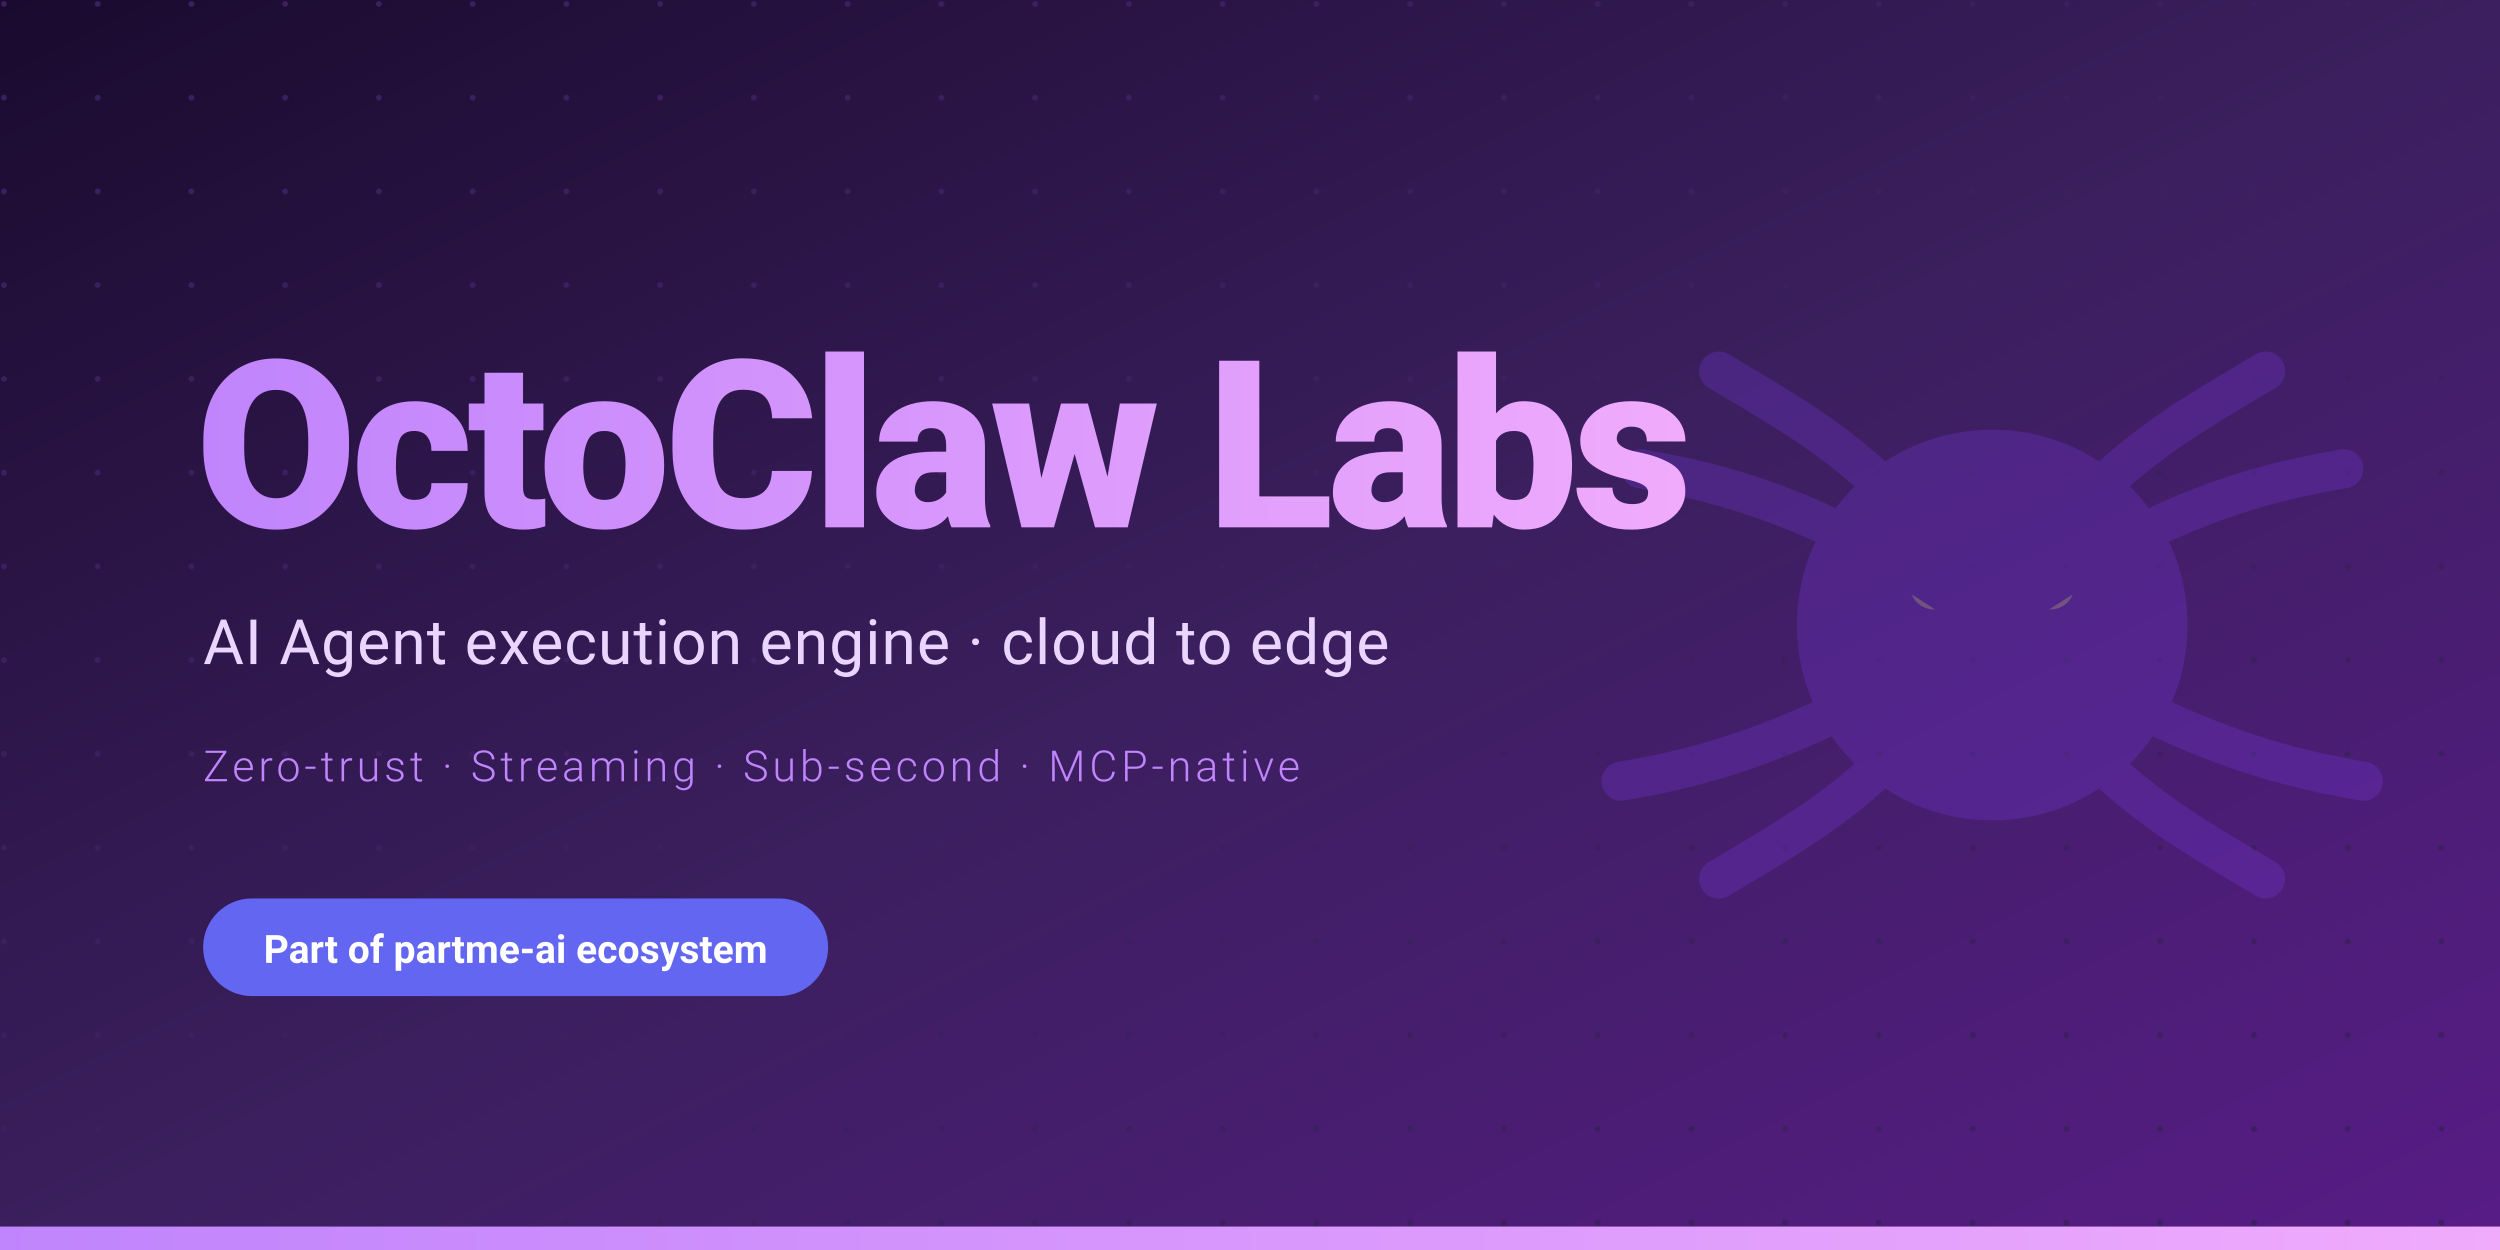
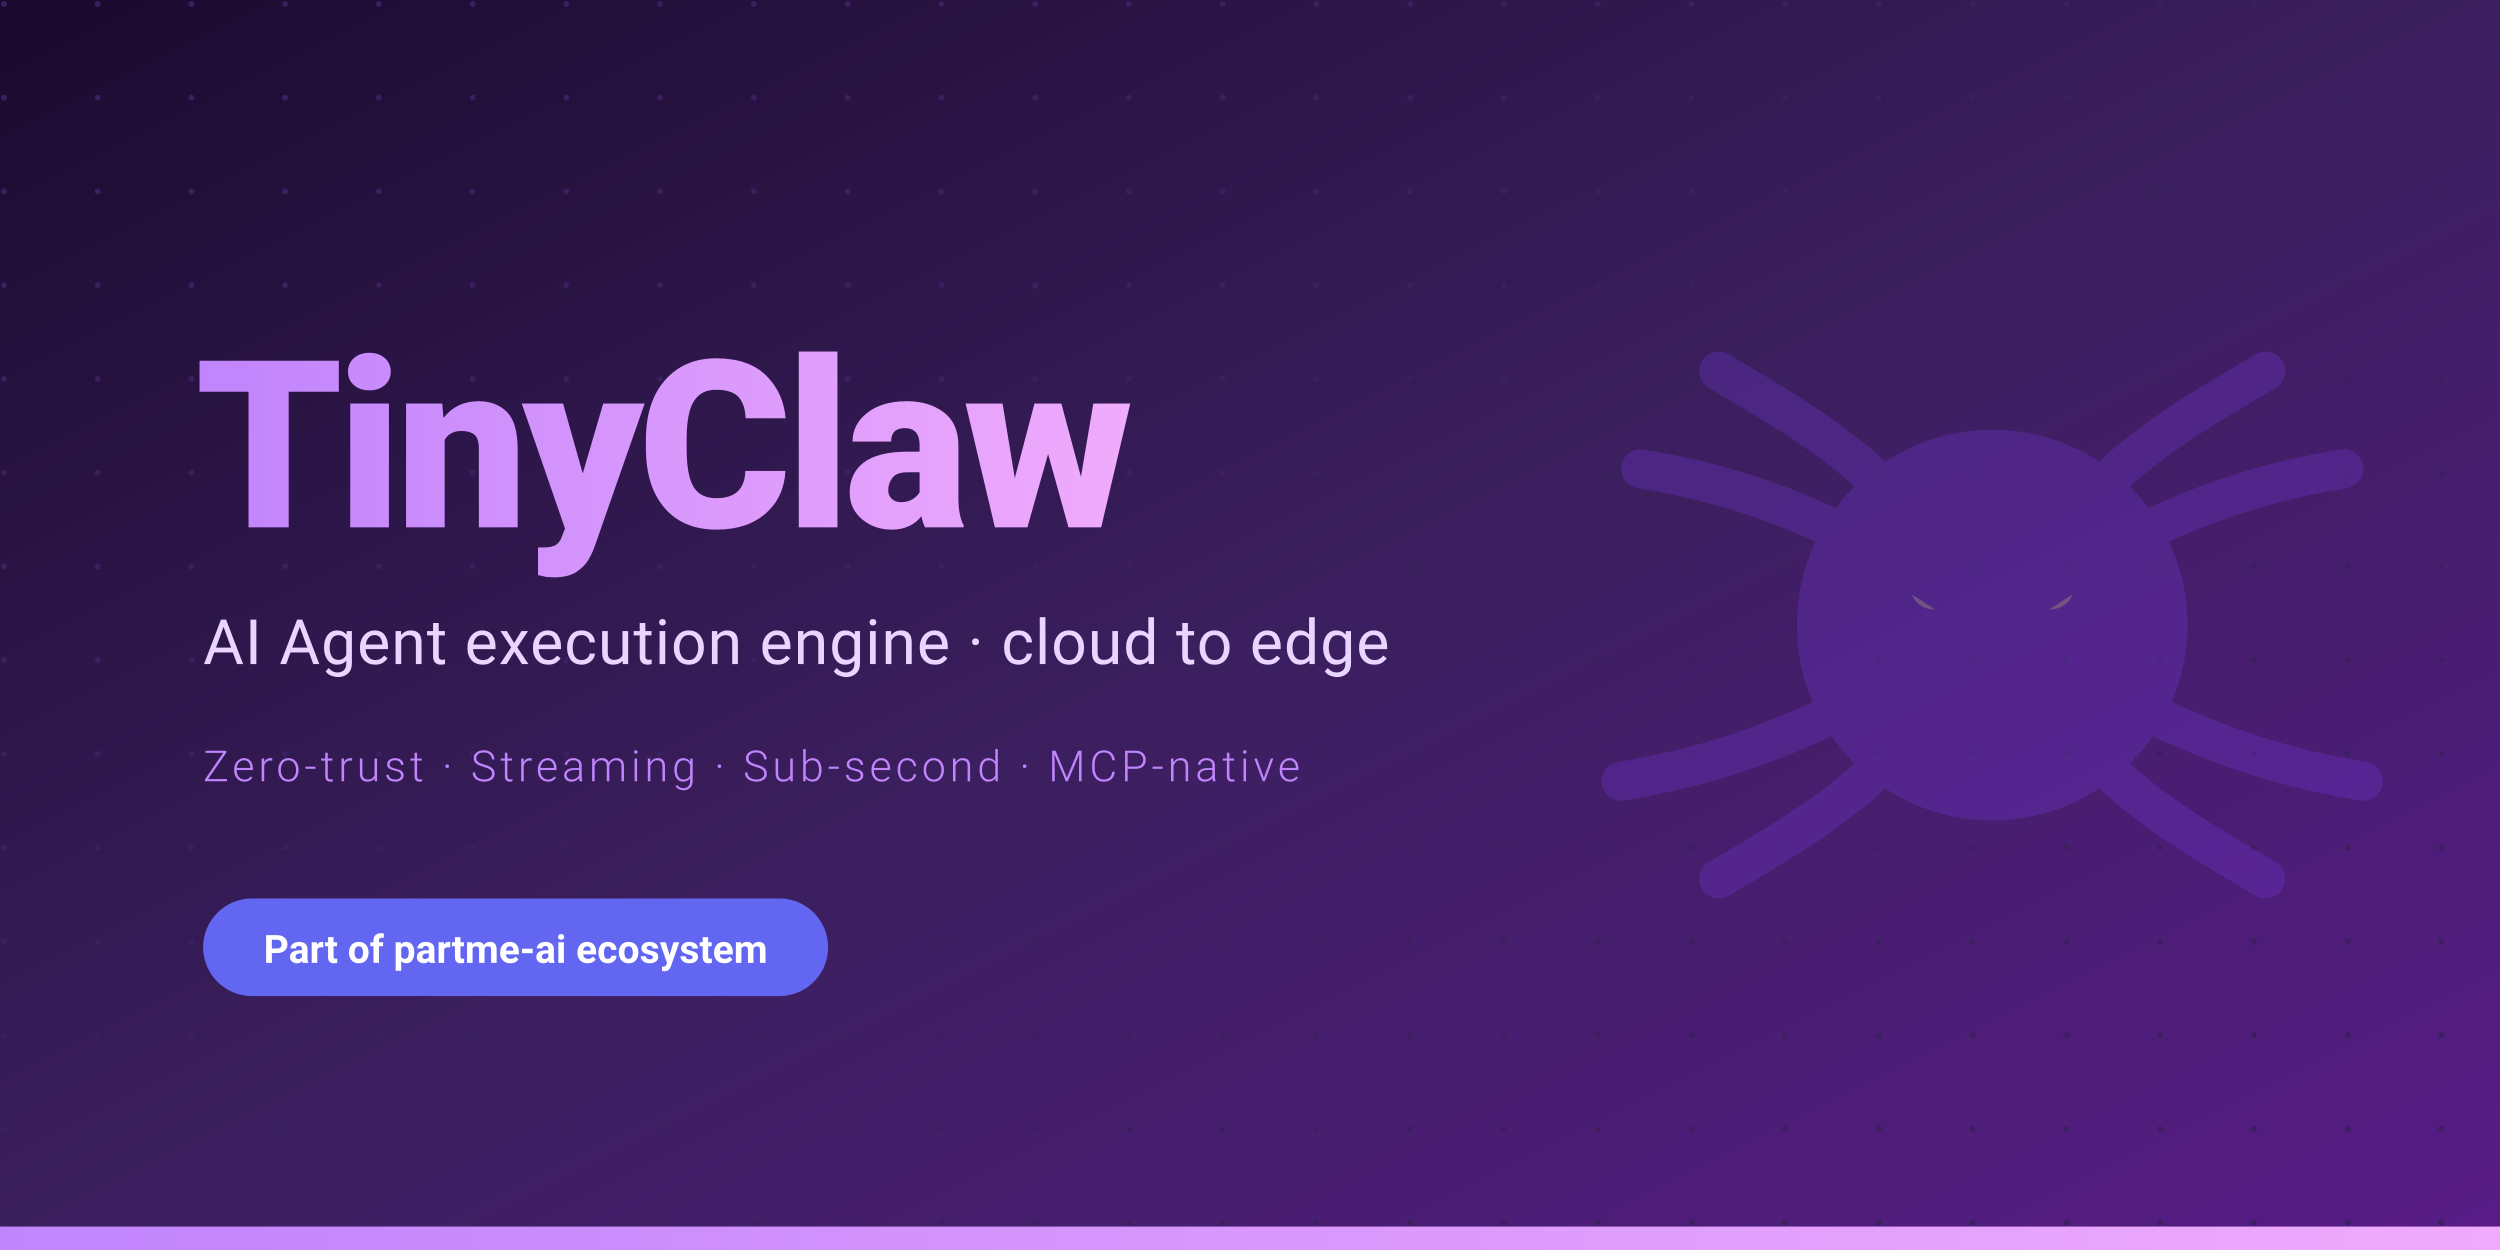
- <svg xmlns="http://www.w3.org/2000/svg" viewBox="0 0 1280 640" width="1280" height="640" role="img" aria-label="OctoClaw Labs social preview">
+ <svg xmlns="http://www.w3.org/2000/svg" viewBox="0 0 1280 640" width="1280" height="640" role="img" aria-label="TinyClaw social preview">
  <defs>
    <linearGradient id="bg" x1="0%" y1="0%" x2="100%" y2="100%">
      <stop offset="0%" stop-color="#1a0a2e" />
      <stop offset="50%" stop-color="#3b1f5e" />
      <stop offset="100%" stop-color="#581c87" />
    </linearGradient>
    <linearGradient id="title" x1="0%" y1="0%" x2="100%" y2="0%">
      <stop offset="0%" stop-color="#c084fc" />
      <stop offset="100%" stop-color="#f0abfc" />
    </linearGradient>
    <pattern id="dots" width="48" height="48" patternUnits="userSpaceOnUse">
      <circle cx="2" cy="2" r="1.5" fill="#3b1f5e" />
    </pattern>
  </defs>
  <rect width="1280" height="640" fill="url(#bg)" />
  <rect width="1280" height="640" fill="url(#dots)" />
  <g transform="translate(1020, 320)" opacity="0.25">
    <circle r="100" fill="#7c3aed" />
    <circle cx="-30" cy="-20" r="12" fill="#fef3c7" />
    <circle cx="30" cy="-20" r="12" fill="#fef3c7" />
    <g stroke="#7c3aed" stroke-width="20" stroke-linecap="round" fill="none">
      <path d="M 0,0 C 50,-80 90,-100 140,-130" />
      <path d="M 0,0 C 70,-50 120,-70 180,-80" />
      <path d="M 0,0 C 80,50 130,70 190,80" />
      <path d="M 0,0 C 50,80 90,100 140,130" />
      <path d="M 0,0 C -50,-80 -90,-100 -140,-130" />
      <path d="M 0,0 C -70,-50 -120,-70 -180,-80" />
      <path d="M 0,0 C -80,50 -130,70 -190,80" />
      <path d="M 0,0 C -50,80 -90,100 -140,130" />
    </g>
  </g>
-   <text x="100" y="270" font-family="-apple-system, BlinkMacSystemFont, 'Segoe UI', Roboto, sans-serif" font-size="120" font-weight="800" fill="url(#title)" letter-spacing="-3">OctoClaw Labs</text>
+   <text x="100" y="270" font-family="-apple-system, BlinkMacSystemFont, 'Segoe UI', Roboto, sans-serif" font-size="120" font-weight="800" fill="url(#title)" letter-spacing="-3">TinyClaw</text>
  <text x="104" y="340" font-family="-apple-system, BlinkMacSystemFont, 'Segoe UI', Roboto, sans-serif" font-size="32" font-weight="400" fill="#e9d5ff" letter-spacing="0.5">
    AI Agent execution engine · cloud to edge
  </text>
  <text x="104" y="400" font-family="-apple-system, BlinkMacSystemFont, 'Segoe UI', Roboto, sans-serif" font-size="22" font-weight="300" fill="#c084fc" letter-spacing="2">
    Zero-trust · Streaming · Sub-second · MCP-native
  </text>
  <g transform="translate(104, 460)">
    <rect x="0" y="0" width="320" height="50" rx="25" fill="#6366f1" />
    <text x="160" y="33" font-family="-apple-system, BlinkMacSystemFont, 'Segoe UI', Roboto, sans-serif" font-size="20" font-weight="600" fill="#ffffff" text-anchor="middle">
      Part of partme-ai ecosystem
    </text>
  </g>
  <rect x="0" y="628" width="1280" height="12" fill="url(#title)" />
</svg>
